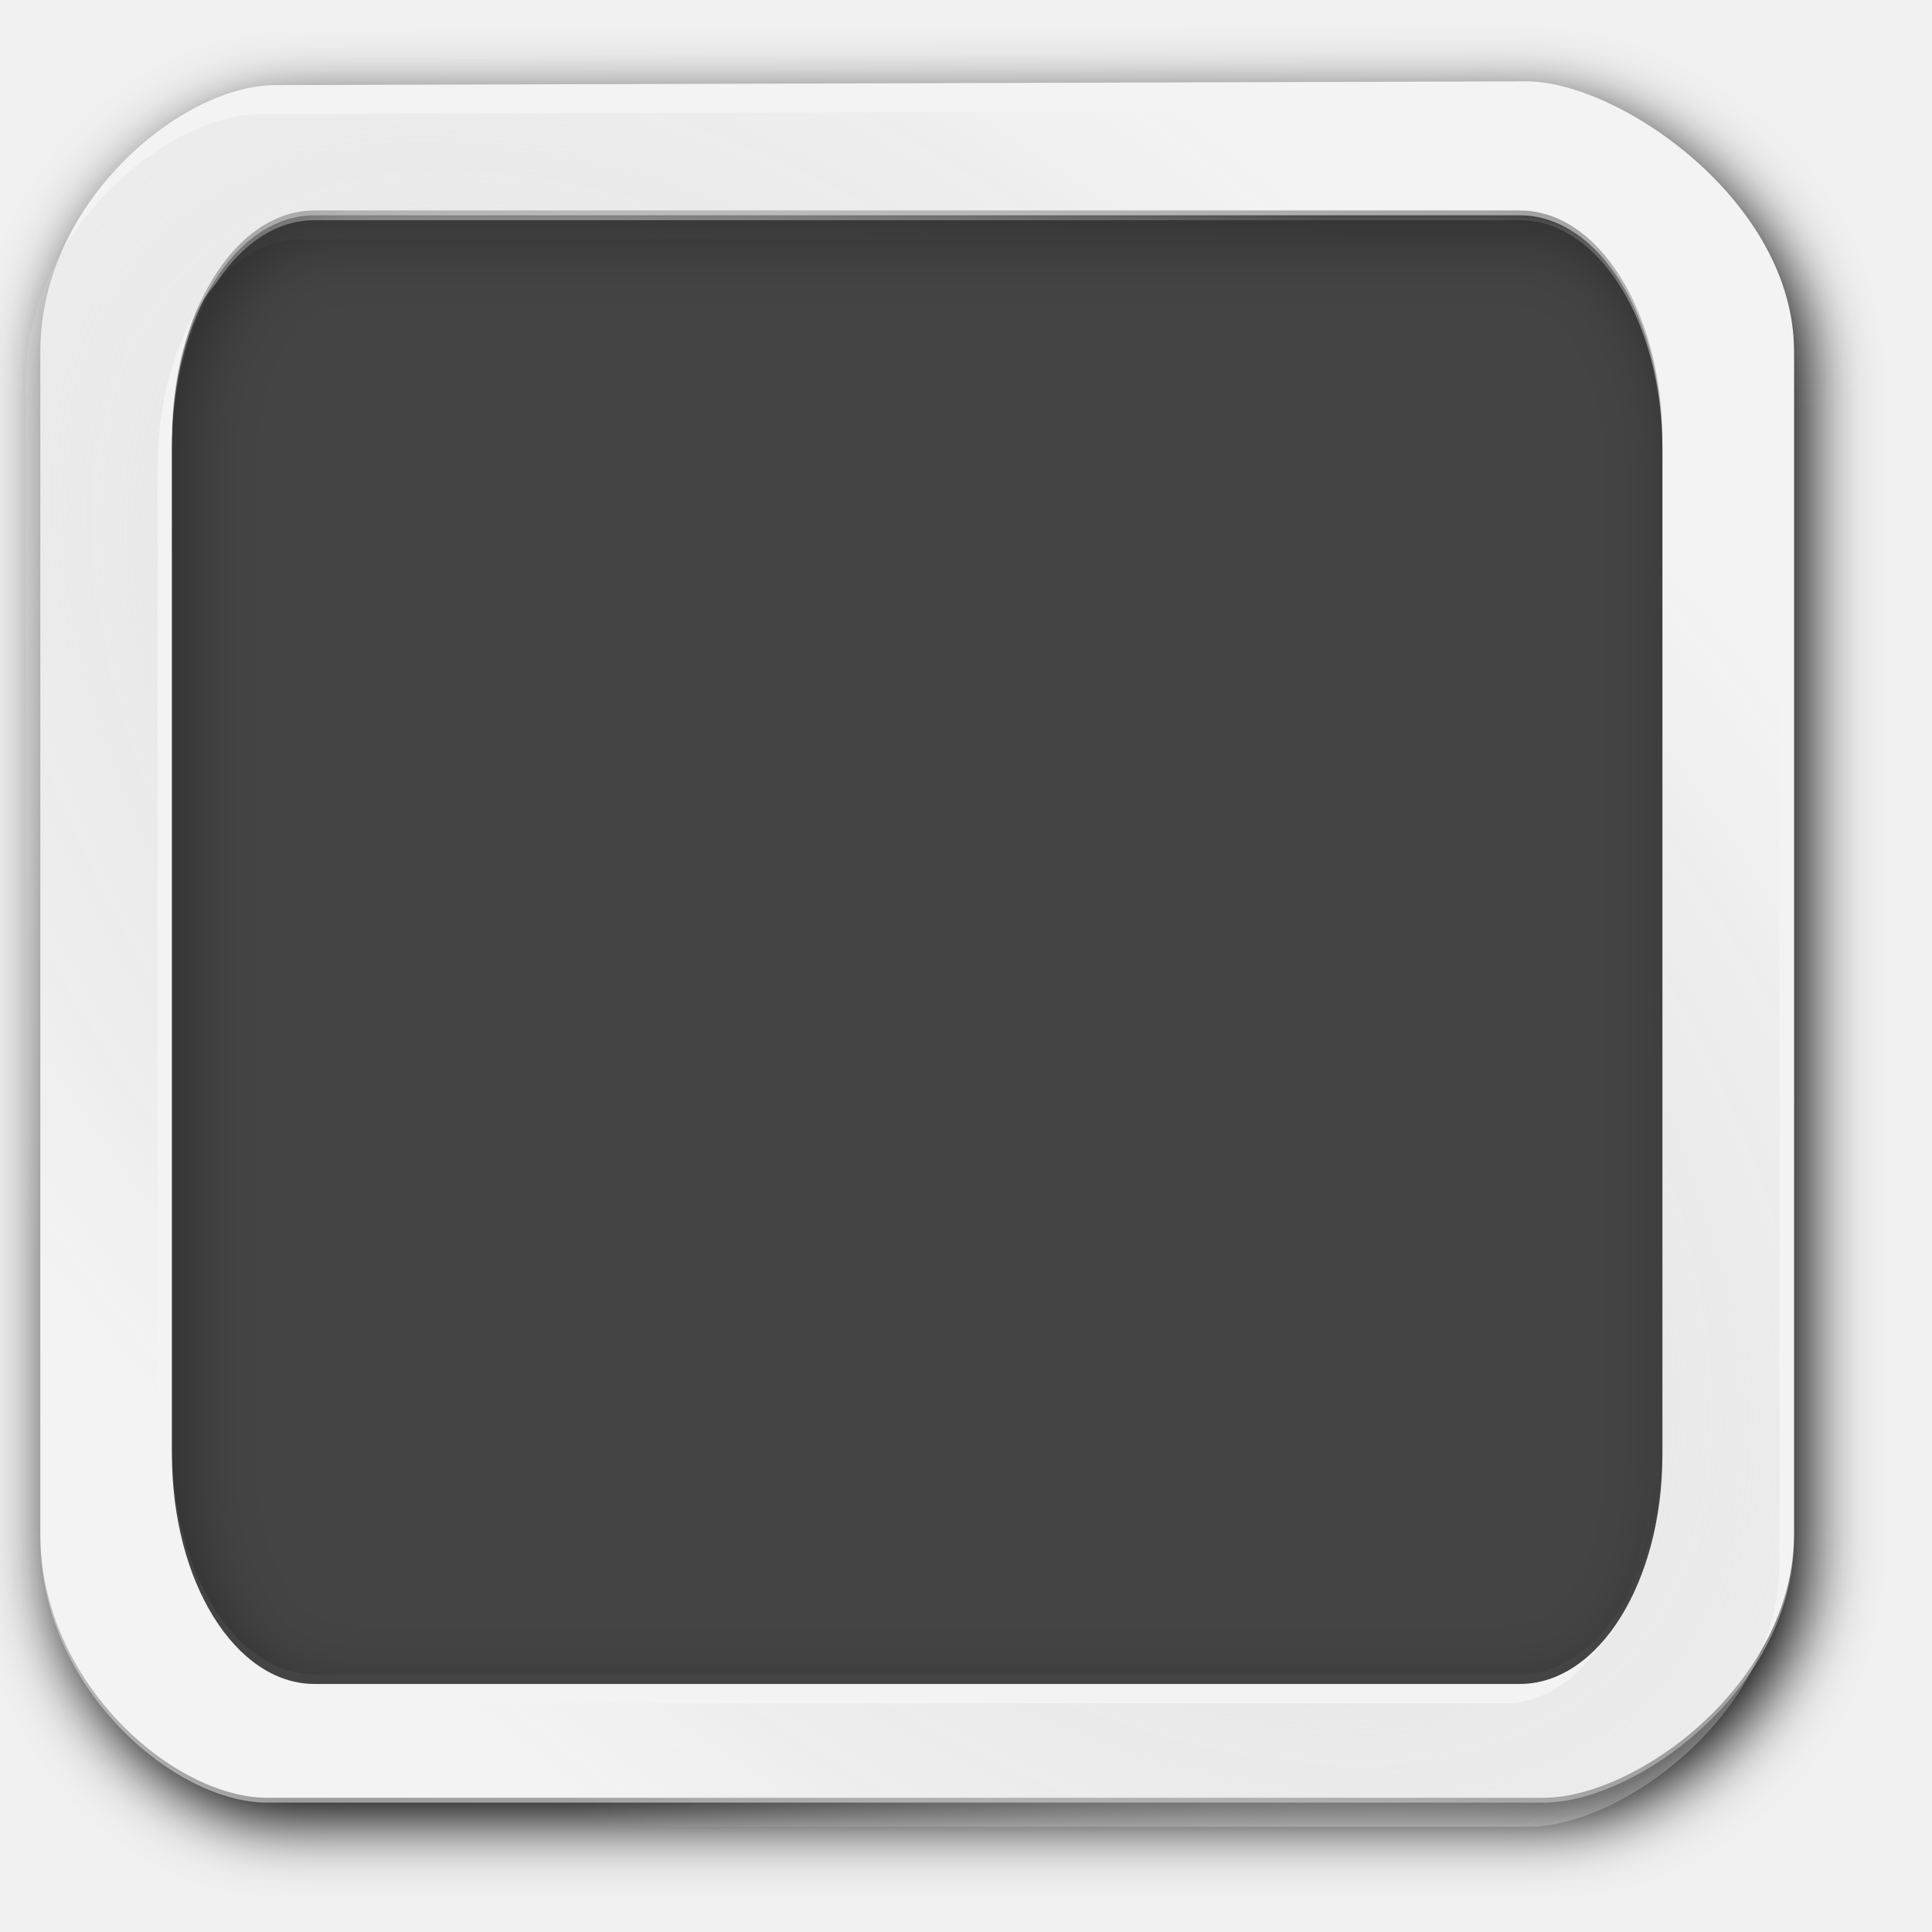
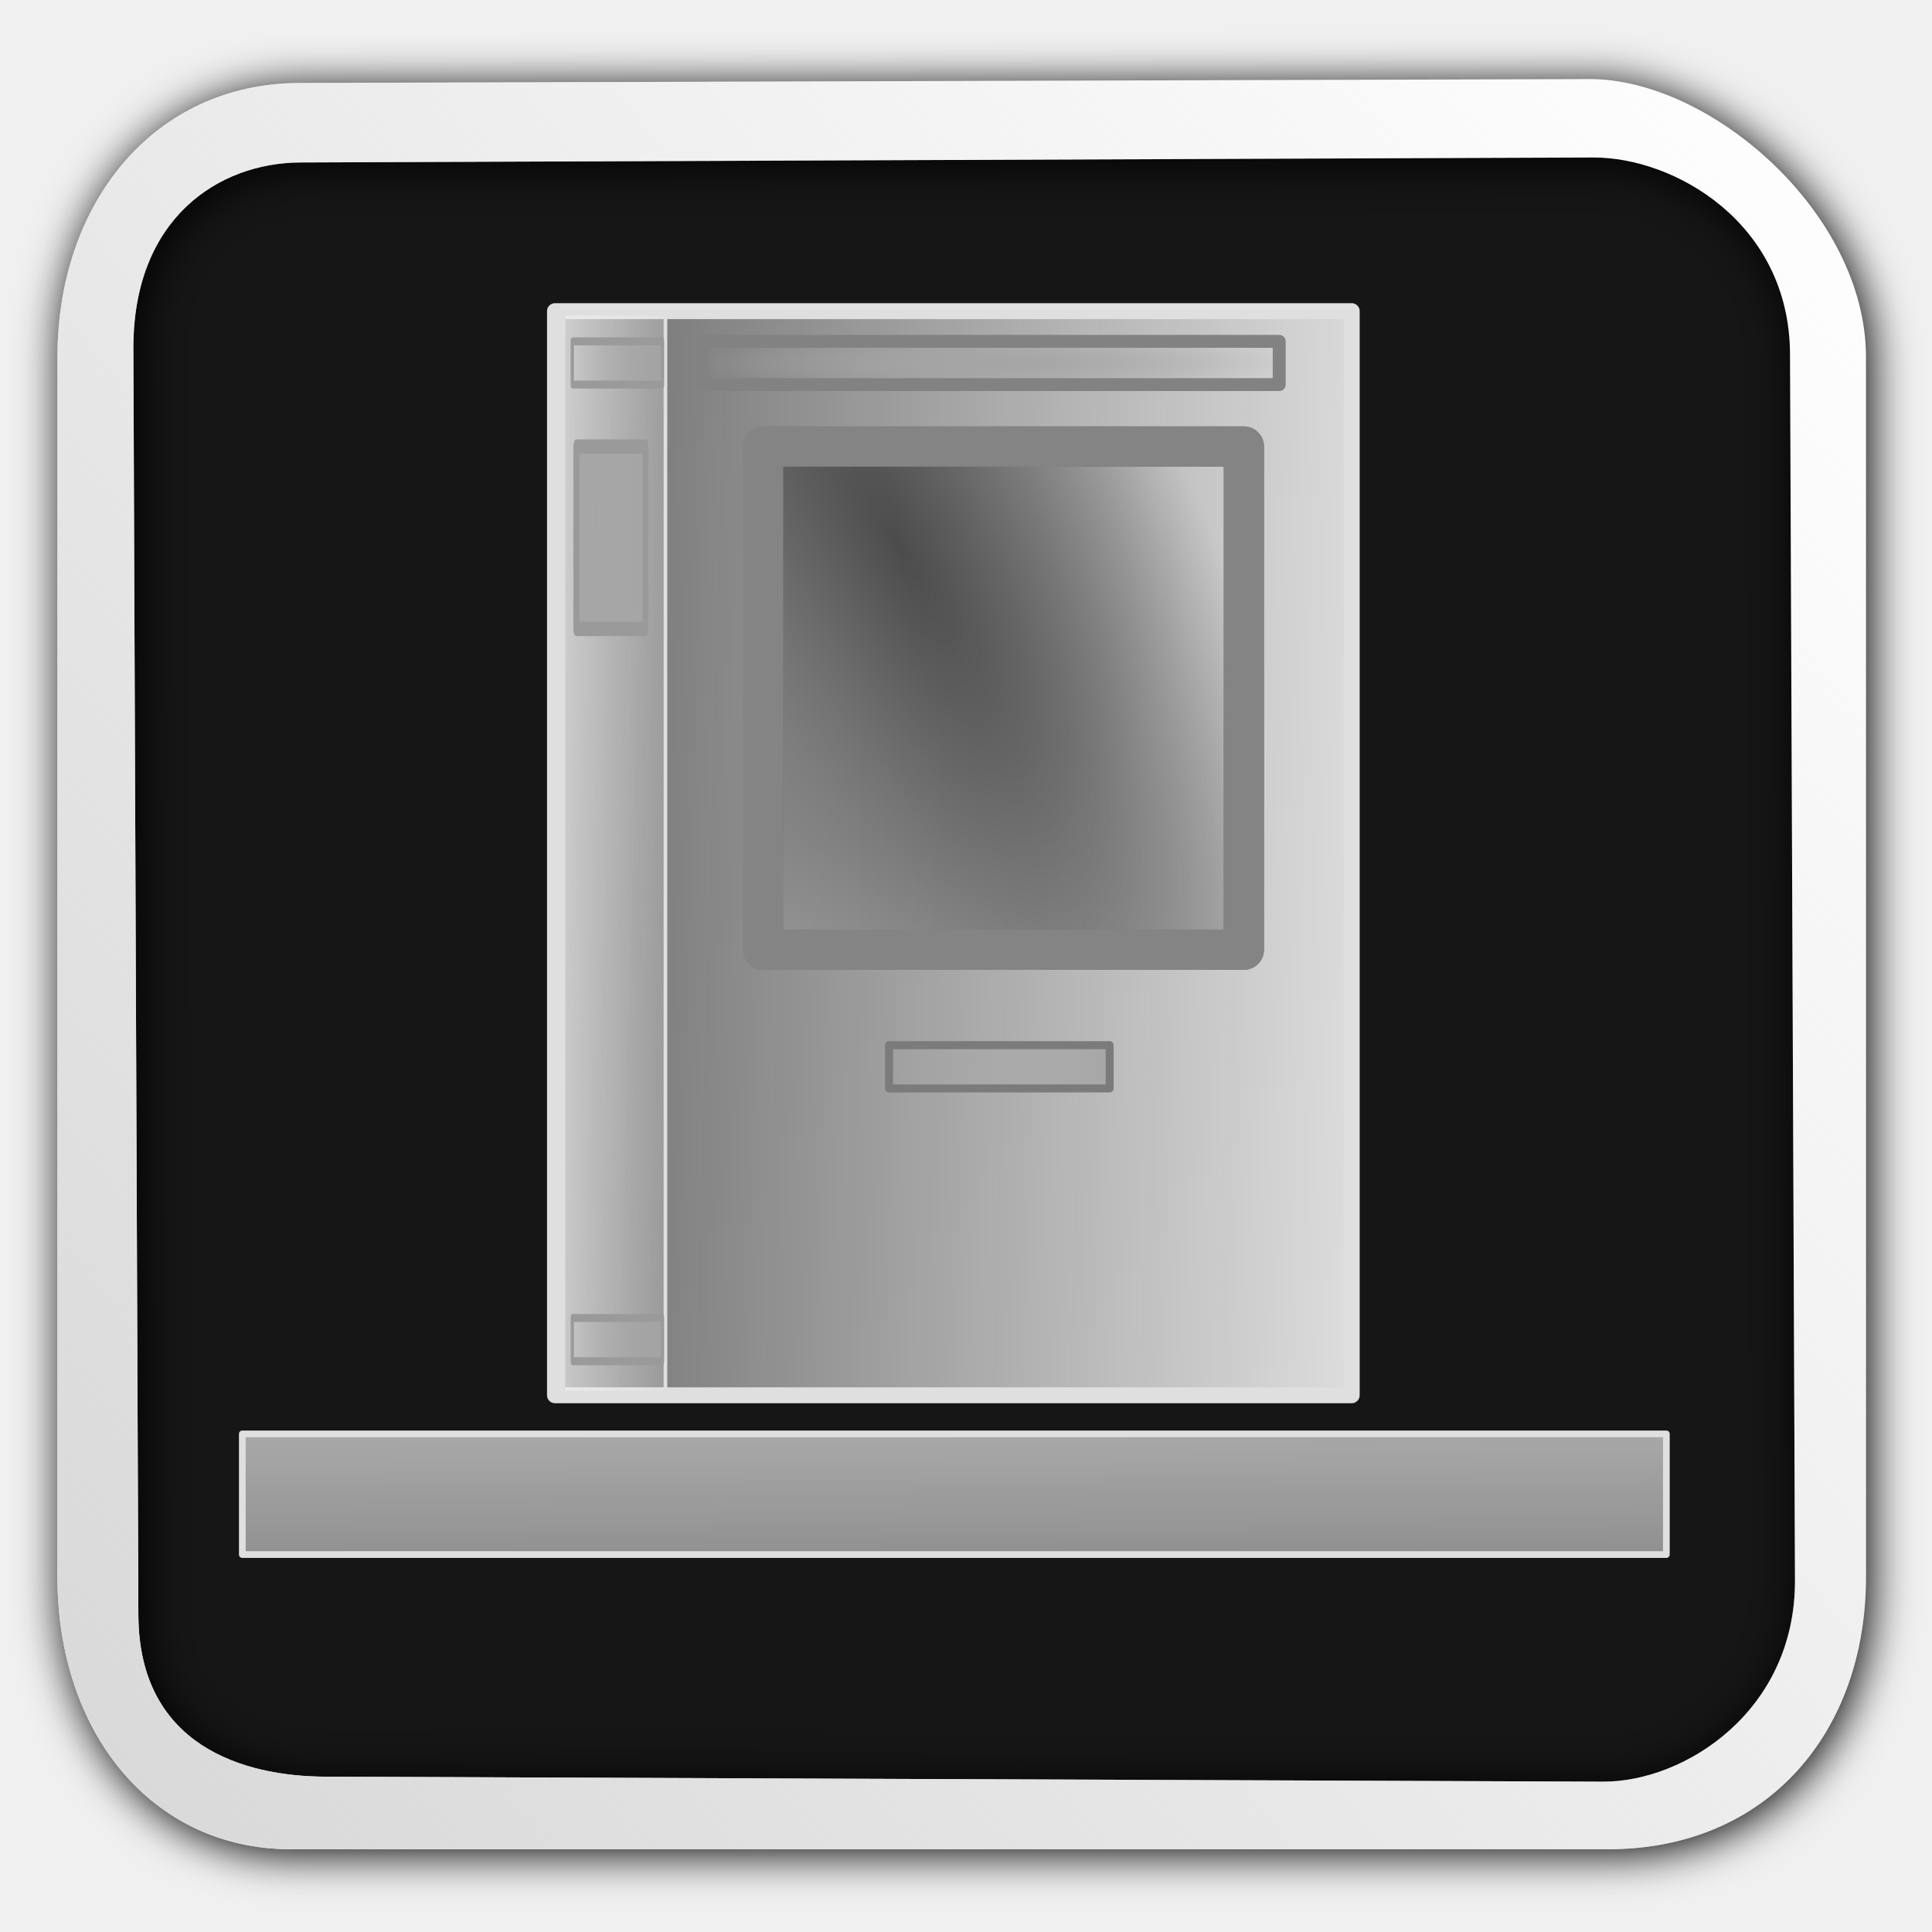
<svg xmlns="http://www.w3.org/2000/svg" xmlns:xlink="http://www.w3.org/1999/xlink" id="svg2" version="1.1" width="864" height="864">
  <defs id="defs6">
-     <linearGradient id="linearGradient3823">
-       <stop style="stop-color:#dbdbdb;stop-opacity:1;" offset="0" id="stop3825" />
-       <stop style="stop-color:#dbdbdb;stop-opacity:0;" offset="1" id="stop3827" />
+     <linearGradient id="linearGradient3873">
+       <stop style="stop-color:#4c4c4c;stop-opacity:1;" offset="0" id="stop3875" />
+       <stop style="stop-color:#4c4c4c;stop-opacity:0;" offset="1" id="stop3877" />
+     </linearGradient>
+     <linearGradient id="linearGradient3837">
+       <stop style="stop-color:#d7d7d7;stop-opacity:1;" offset="0" id="stop3839" />
+       <stop style="stop-color:#d7d7d7;stop-opacity:0;" offset="1" id="stop3841" />
+     </linearGradient>
+     <linearGradient id="linearGradient3815">
+       <stop style="stop-color:#c3c3c3;stop-opacity:0.888" offset="0" id="stop3817" />
+       <stop style="stop-color:#e2e2e2;stop-opacity:0;" offset="1" id="stop3819" />
    </linearGradient>
    <linearGradient id="linearGradient3757">
      <stop style="stop-color:#e5e5e5;stop-opacity:1;" offset="0" id="stop3759" />
      <stop style="stop-color:#e5e5e5;stop-opacity:0;" offset="1" id="stop3761" />
    </linearGradient>
    <linearGradient xlink:href="#linearGradient3757" id="linearGradient3763" x1="20.53" y1="35.873" x2="841.943" y2="847.972" gradientUnits="userSpaceOnUse" />
    <linearGradient xlink:href="#linearGradient3757" id="linearGradient3767" gradientUnits="userSpaceOnUse" x1="20.53" y1="35.873" x2="841.943" y2="847.972" gradientTransform="matrix(0.9667439,0,0,0.9609029,16.07977,17.4255)" />
    <linearGradient xlink:href="#linearGradient3757" id="linearGradient3770" gradientUnits="userSpaceOnUse" x1="20.53" y1="35.873" x2="841.943" y2="847.972" gradientTransform="matrix(0.9502675,0,0,0.9291248,3.891615,10.16732)" />
    <radialGradient xlink:href="#linearGradient3796" id="radialGradient3802" cx="309.998" cy="416.287" fx="309.998" fy="416.287" r="107.154" gradientTransform="matrix(1.868959,1.489463,-1.866721,2.342337,-8182.077,-537.1458)" gradientUnits="userSpaceOnUse" />
    <linearGradient id="linearGradient3796">
      <stop style="stop-color:#e0e0e0;stop-opacity:1;" offset="0" id="stop3798" />
      <stop style="stop-color:#e0e0e0;stop-opacity:0;" offset="1" id="stop3800" />
    </linearGradient>
-     <radialGradient r="107.154" fy="416.287" fx="309.998" cy="416.287" cx="309.998" gradientTransform="matrix(6.839203,5.214354,-6.83101,8.200117,1133.694,-4607.705)" gradientUnits="userSpaceOnUse" id="radialGradient3013" xlink:href="#linearGradient3796" />
-     <radialGradient xlink:href="#linearGradient3823" id="radialGradient3829" cx="1286.645" cy="525.957" fx="1286.645" fy="525.957" r="392.116" gradientTransform="matrix(1.317333,1.277911,-0.6744929,0.6952997,-936.4891,-1576.787)" gradientUnits="userSpaceOnUse" />
-     <filter id="filter3819">
-       <feGaussianBlur stdDeviation="14.354" id="feGaussianBlur3821" />
+     <linearGradient xlink:href="#linearGradient3815" id="linearGradient3821" x1="-167.6" y1="-322.451" x2="938.292" y2="962.034" gradientUnits="userSpaceOnUse" />
+     <linearGradient xlink:href="#linearGradient3815" id="linearGradient3829" gradientUnits="userSpaceOnUse" x1="-167.6" y1="-322.451" x2="938.292" y2="962.034" />
+     <linearGradient xlink:href="#linearGradient3837" id="linearGradient3843" x1="-22.751" y1="805.069" x2="867.408" y2="92.172" gradientUnits="userSpaceOnUse" />
+     <filter id="filter3849">
+       <feGaussianBlur stdDeviation="9.699" id="feGaussianBlur3851" />
    </filter>
+     <linearGradient y2="466.781" x2="-119.393" y1="466.781" x1="-205.839" gradientTransform="matrix(1.130412,0,0,1,414.6438,-139.266)" gradientUnits="userSpaceOnUse" id="linearGradient3872" xlink:href="#linearGradient3805" />
+     <linearGradient y2="466.781" x2="-119.393" y1="466.781" x1="-205.839" gradientTransform="matrix(1.130412,0,0,1,414.6438,126.734)" gradientUnits="userSpaceOnUse" id="linearGradient3870" xlink:href="#linearGradient3805" />
+     <linearGradient y2="461.384" x2="367.955" y1="461.384" x1="185.775" gradientUnits="userSpaceOnUse" id="linearGradient3868" xlink:href="#linearGradient3775" />
+     <linearGradient y2="466.781" x2="-119.393" y1="466.781" x1="-205.839" gradientTransform="matrix(0.7745749,0,0,3.184071,721.9711,-1127.889)" gradientUnits="userSpaceOnUse" id="linearGradient3861" xlink:href="#linearGradient3805" />
+     <linearGradient y2="466.781" x2="-119.393" y1="466.781" x1="-205.839" gradientTransform="matrix(0.8538579,0,0,1,733.7175,-159.266)" gradientUnits="userSpaceOnUse" id="linearGradient3859" xlink:href="#linearGradient3805" />
+     <linearGradient y2="466.781" x2="-119.393" y1="466.781" x1="-205.839" gradientTransform="matrix(0.8538579,0,0,1,733.7175,130.734)" gradientUnits="userSpaceOnUse" id="linearGradient3857" xlink:href="#linearGradient3805" />
+     <linearGradient y2="461.384" x2="367.955" y1="461.384" x1="185.775" gradientTransform="matrix(0.7884714,0,0,1.072722,415.2778,-47.10282)" gradientUnits="userSpaceOnUse" id="linearGradient3855" xlink:href="#linearGradient3775" />
+     <linearGradient y2="466.781" x2="-119.393" y1="466.781" x1="-205.839" gradientTransform="matrix(0.7745749,0,0,3.184071,721.9711,-1127.889)" gradientUnits="userSpaceOnUse" id="linearGradient3847" xlink:href="#linearGradient3805" />
+     <linearGradient y2="466.781" x2="-119.393" y1="466.781" x1="-205.839" gradientTransform="matrix(1.028186,0,0,4.217344,522.3407,-1695.278)" gradientUnits="userSpaceOnUse" id="linearGradient3843-5" xlink:href="#linearGradient3805" />
+     <linearGradient y2="466.781" x2="-119.393" y1="466.781" x1="-205.839" gradientTransform="matrix(0.8538579,0,0,1,609.7175,-211.266)" gradientUnits="userSpaceOnUse" id="linearGradient3839" xlink:href="#linearGradient3805" />
+     <linearGradient y2="466.781" x2="-119.393" y1="466.781" x1="-205.839" gradientTransform="matrix(1.130412,0,0,1,538.6438,-263.266)" gradientUnits="userSpaceOnUse" id="linearGradient3835" xlink:href="#linearGradient3805" />
+     <linearGradient y2="466.781" x2="-119.393" y1="466.781" x1="-205.839" gradientTransform="matrix(1.130412,0,0,1,414.6438,-139.266)" gradientUnits="userSpaceOnUse" id="linearGradient3831" xlink:href="#linearGradient3805" />
+     <linearGradient y2="466.781" x2="-119.393" y1="466.781" x1="-205.839" gradientTransform="matrix(0.8538579,0,0,1,733.7175,-159.266)" gradientUnits="userSpaceOnUse" id="linearGradient3827" xlink:href="#linearGradient3805" />
+     <linearGradient y2="466.781" x2="-119.393" y1="466.781" x1="-205.839" gradientTransform="matrix(0.8538579,0,0,1,733.7175,130.734)" gradientUnits="userSpaceOnUse" id="linearGradient3823" xlink:href="#linearGradient3805" />
+     <linearGradient y2="466.781" x2="-119.393" y1="466.781" x1="-205.839" gradientTransform="matrix(0.8538579,0,0,1,609.7175,132.734)" gradientUnits="userSpaceOnUse" id="linearGradient3819" xlink:href="#linearGradient3805" />
+     <linearGradient y2="466.781" x2="-119.393" y1="466.781" x1="-205.839" gradientTransform="matrix(1.130412,0,0,1,538.6438,126.734)" gradientUnits="userSpaceOnUse" id="linearGradient3815-4" xlink:href="#linearGradient3805" />
+     <linearGradient gradientTransform="matrix(1.130412,0,0,1,414.6438,126.734)" gradientUnits="userSpaceOnUse" y2="466.781" x2="-119.393" y1="466.781" x1="-205.839" id="linearGradient3811" xlink:href="#linearGradient3805" />
+     <linearGradient y2="461.384" x2="367.955" y1="461.384" x1="185.775" gradientTransform="matrix(0.7884714,0,0,1.072722,415.2778,-47.10282)" gradientUnits="userSpaceOnUse" id="linearGradient3793" xlink:href="#linearGradient3775" />
+     <linearGradient y2="461.384" x2="367.955" y1="461.384" x1="185.775" gradientTransform="matrix(0.7884714,0,0,1.243405,289.3229,-149.5823)" gradientUnits="userSpaceOnUse" id="linearGradient3789" xlink:href="#linearGradient3775" />
+     <linearGradient gradientTransform="matrix(1,0,0,1.402358,124,-247.747)" y2="461.384" x2="367.955" y1="461.384" x1="185.775" gradientUnits="userSpaceOnUse" id="linearGradient3785" xlink:href="#linearGradient3775" />
+     <linearGradient gradientUnits="userSpaceOnUse" y2="461.384" x2="367.955" y1="461.384" x1="185.775" id="linearGradient3781" xlink:href="#linearGradient3775" />
+     <linearGradient gradientTransform="matrix(0.9502675,0,0,0.9291248,3.891615,10.16732)" y2="847.972" x2="841.943" y1="35.873" x1="20.53" gradientUnits="userSpaceOnUse" id="linearGradient3770-2" xlink:href="#linearGradient3757-0" />
+     <linearGradient gradientTransform="matrix(0.9667439,0,0,0.9609029,16.07977,17.4255)" y2="847.972" x2="841.943" y1="35.873" x1="20.53" gradientUnits="userSpaceOnUse" id="linearGradient3767-8" xlink:href="#linearGradient3757-0" />
+     <linearGradient gradientUnits="userSpaceOnUse" y2="847.972" x2="841.943" y1="35.873" x1="20.53" id="linearGradient3763-8" xlink:href="#linearGradient3757-0" />
+     <linearGradient id="linearGradient3757-0">
+       <stop id="stop3759-9" offset="0" style="stop-color:#e5e5e5;stop-opacity:1;" />
+       <stop id="stop3761-4" offset="1" style="stop-color:#e5e5e5;stop-opacity:0;" />
+     </linearGradient>
+     <linearGradient id="linearGradient3765">
+       <stop id="stop3767" offset="0" style="stop-color:#efefef;stop-opacity:1;" />
+       <stop id="stop3769" offset="1" style="stop-color:#efefef;stop-opacity:0;" />
+     </linearGradient>
+     <linearGradient id="linearGradient3775">
+       <stop id="stop3777" offset="0" style="stop-color:#ededed;stop-opacity:1;" />
+       <stop id="stop3779" offset="1" style="stop-color:#ededed;stop-opacity:0;" />
+     </linearGradient>
+     <linearGradient id="linearGradient3805">
+       <stop id="stop3807" offset="0" style="stop-color:#a5a5a5;stop-opacity:1;" />
+       <stop id="stop3809" offset="1" style="stop-color:#a5a5a5;stop-opacity:0;" />
+     </linearGradient>
+     <linearGradient xlink:href="#linearGradient3765" id="linearGradient3157" gradientUnits="userSpaceOnUse" x1="466.959" y1="472.178" x2="461.324" y2="852.127" gradientTransform="translate(-223.191,1075.641)" />
+     <linearGradient xlink:href="#linearGradient3765" id="linearGradient3082" gradientUnits="userSpaceOnUse" gradientTransform="translate(11.21261,8.2327)" x1="466.959" y1="472.178" x2="469.073" y2="966.423" />
+     <linearGradient xlink:href="#linearGradient3775" id="linearGradient3064" gradientUnits="userSpaceOnUse" gradientTransform="matrix(1,0,0,1.402358,124,-247.747)" x1="346.076" y1="493.455" x2="135.94" y2="502.09" />
+     <linearGradient xlink:href="#linearGradient3805" id="linearGradient3066" gradientUnits="userSpaceOnUse" gradientTransform="matrix(1.130412,0,0,1,538.6438,126.734)" x1="-205.839" y1="466.781" x2="-119.393" y2="466.781" />
+     <linearGradient xlink:href="#linearGradient3805" id="linearGradient3068" gradientUnits="userSpaceOnUse" gradientTransform="matrix(1.130412,0,0,1,538.6438,-263.266)" x1="-205.839" y1="466.781" x2="-119.393" y2="466.781" />
+     <linearGradient xlink:href="#linearGradient3805" id="linearGradient3070" gradientUnits="userSpaceOnUse" gradientTransform="matrix(0.8660893,0,0,4.217344,502.7444,-1695.278)" x1="-111.474" y1="469.652" x2="-673.274" y2="444.632" />
+     <linearGradient xlink:href="#linearGradient3805" id="linearGradient3079" gradientUnits="userSpaceOnUse" gradientTransform="matrix(1.26951,0,0,1.119899,-244.1006,-45.66457)" x1="-205.839" y1="466.781" x2="-119.393" y2="466.781" />
+     <linearGradient xlink:href="#linearGradient3775" id="linearGradient3083" gradientUnits="userSpaceOnUse" gradientTransform="matrix(3.587947,0,0,1.570499,-1276.425,-343.0455)" x1="169.577" y1="458.917" x2="374.434" y2="456.45" />
+     <radialGradient xlink:href="#linearGradient3805" id="radialGradient3853" cx="-443.321" cy="162.322" fx="-443.321" fy="162.322" r="131.633" gradientTransform="matrix(1,0,0,0.09541587,0,146.8341)" gradientUnits="userSpaceOnUse" />
+     <radialGradient xlink:href="#linearGradient3805" id="radialGradient3855" cx="-410.023" cy="273.196" fx="-410.023" fy="273.196" r="116.507" gradientTransform="matrix(-0.08472154,-0.9964047,1.030907,-0.0876552,-726.4013,-113.0834)" gradientUnits="userSpaceOnUse" />
+     <radialGradient xlink:href="#linearGradient3873" id="radialGradient3881" cx="-402.274" cy="247.194" fx="-402.274" fy="247.194" r="116.507" gradientTransform="matrix(-0.9891879,-0.5023263,1.567715,-3.087166,-1187.729,805.4533)" gradientUnits="userSpaceOnUse" />
  </defs>
-   <path id="path3017" d="M 128.978,48.219 C 87.424,48.344 24.056,100.28 24.056,167.109 l 0,528.975 c 0,66.829 59.85,118.049 101.405,118.049 l 570.871,0 c 41.555,0 111.955,-51.22 111.955,-118.049 l 0,-528.975 c 0,-66.829 -78.313,-120.697 -119.868,-120.572 z m 17.691,56.067 539.005,0 c 35.321,0 63.768,45.702 63.768,102.507 l 0,449.609 c 0,56.805 -28.446,102.507 -63.768,102.507 l -539.005,0 c -35.321,0 -63.768,-45.702 -63.768,-102.507 l 0,-449.609 c 0,-56.805 28.446,-102.507 63.768,-102.507 z" style="fill:#000000;fill-opacity:1;fill-rule:evenodd;stroke:#cfcfcf;stroke-width:0;stroke-linecap:butt;stroke-linejoin:miter;stroke-miterlimit:4;stroke-opacity:1;stroke-dasharray:none;stroke-dashoffset:0;filter:url(#filter3819)" />
-   <path style="fill:url(#radialGradient3013);fill-opacity:1;fill-rule:evenodd;stroke:#cfcfcf;stroke-width:0;stroke-linecap:butt;stroke-linejoin:miter;stroke-miterlimit:4;stroke-opacity:1;stroke-dasharray:none;stroke-dashoffset:0" d="M 122.978,40.219 C 81.424,40.344 18.056,92.28 18.056,159.109 l 0,528.975 c 0,66.829 59.85,118.049 101.405,118.049 l 570.871,0 c 41.555,0 111.955,-51.22 111.955,-118.049 l 0,-528.975 c 0,-66.829 -78.313,-120.697 -119.868,-120.572 z m 17.691,56.067 539.005,0 c 35.321,0 63.768,45.702 63.768,102.507 l 0,449.609 c 0,56.805 -28.446,102.507 -63.768,102.507 l -539.005,0 c -35.321,0 -63.768,-45.702 -63.768,-102.507 l 0,-449.609 c 0,-56.805 28.446,-102.507 63.768,-102.507 z" id="rect2985" />
-   <path style="fill:#f3f3f3;fill-opacity:1;fill-rule:evenodd;stroke:#cfcfcf;stroke-width:0;stroke-linecap:butt;stroke-linejoin:miter;stroke-miterlimit:4;stroke-opacity:1;stroke-dasharray:none;stroke-dashoffset:0" d="M 122.978,38.06 C 81.424,38.185 18.056,90.121 18.056,156.95 l 0,528.975 c 0,66.829 59.85,118.049 101.405,118.049 l 570.871,0 c 41.555,0 111.955,-51.22 111.955,-118.049 l 0,-528.975 c 0,-66.829 -78.313,-120.697 -119.868,-120.572 z m 17.691,56.067 539.005,0 c 35.321,0 63.768,45.702 63.768,102.507 l 0,449.609 c 0,56.805 -28.446,102.507 -63.768,102.507 l -539.005,0 c -35.321,0 -63.768,-45.702 -63.768,-102.507 l 0,-449.609 c 0,-56.805 28.446,-102.507 63.768,-102.507 z" id="path3831" />
-   <path id="path3819" d="M 116.502,51.013 C 74.947,51.138 11.58,103.074 11.58,169.903 l 0,528.975 c 0,66.829 59.85,118.049 101.405,118.049 l 570.871,0 c 41.555,0 111.955,-51.22 111.955,-118.049 l 0,-528.975 c 0,-66.829 -78.313,-120.697 -119.868,-120.572 z m 17.691,56.067 539.005,0 c 35.321,0 63.768,45.702 63.768,102.507 l 0,449.609 c 0,56.805 -28.446,102.507 -63.768,102.507 l -539.005,0 c -35.321,0 -63.768,-45.702 -63.768,-102.507 l 0,-449.609 c 0,-56.805 28.446,-102.507 63.768,-102.507 z" style="fill:url(#radialGradient3829);fill-opacity:1;fill-rule:evenodd;stroke:#cfcfcf;stroke-width:0;stroke-linecap:butt;stroke-linejoin:miter;stroke-miterlimit:4;stroke-opacity:1;stroke-dasharray:none;stroke-dashoffset:0" />
-   <path style="opacity:0.91;fill:#333333;fill-opacity:1;fill-rule:evenodd;stroke:none" d="m 140.652,98.449 c -35.321,0 -63.75,45.695 -63.75,102.5 l 0,449.625 c 0,56.805 28.429,102.5 63.75,102.5 l 539.031,0 c 35.321,0 63.75,-45.695 63.75,-102.5 l 0,-449.625 c 0,-56.805 -28.429,-102.5 -63.75,-102.5 l -539.031,0 z" id="rect3010" />
+   <path id="path3003" d="M 135.931,42.377 C 72.789,42.567 31.009,94.438 31.009,161.267 l 0,528.975 c 0,66.829 40.421,118.049 101.405,118.049 l 570.871,0 c 69.619,0 111.955,-51.22 111.955,-118.049 l 0,-528.975 c 0,-62.512 -67.526,-120.73 -119.868,-120.572 z m 0.421,34.479 560.593,-2.159 c 35.321,-0.136 85.125,28.432 85.356,85.236 l 2.159,531.643 c 0.231,56.804 -47.876,87.533 -83.197,87.395 l -554.117,-2.159 C 111.825,776.675 66.331,763.492 66.108,706.688 L 63.949,157.775 C 63.725,100.97 101.031,76.992 136.352,76.856 z" style="fill:#000000;fill-opacity:1;fill-rule:evenodd;stroke:#cfcfcf;stroke-width:0;stroke-linecap:butt;stroke-linejoin:miter;stroke-miterlimit:4;stroke-opacity:1;stroke-dasharray:none;stroke-dashoffset:0;filter:url(#filter3849)" transform="matrix(1.031322,0,0,1.031322,-4.300507,-4.603888)" />
+   <path style="opacity:0.91;fill:#000000;fill-opacity:1;fill-rule:evenodd;stroke:none" d="m 142.373,41.725 c -42.318,0 -113.497,54.257 -113.497,121.705 l 0,533.871 c 0,67.448 60.381,121.39 102.698,121.705 l 588.382,4.388 c 42.317,0.316 107.462,-58.645 107.483,-126.093 l 0.166,-525.107 C 827.626,104.746 756.093,41.725 713.775,41.725 z" id="rect3010" />
+   <path style="fill:#ffffff;fill-opacity:1;fill-rule:evenodd;stroke:#cfcfcf;stroke-width:0;stroke-linecap:butt;stroke-linejoin:miter;stroke-miterlimit:4;stroke-opacity:1;stroke-dasharray:none;stroke-dashoffset:0" d="M 133.888,37.101 C 68.768,37.297 25.68,90.792 25.68,159.715 l 0,545.544 c 0,68.922 41.687,121.747 104.581,121.747 l 588.752,0 c 71.8,0 115.462,-52.824 115.462,-121.747 l 0,-545.544 c 0,-64.47 -69.641,-124.511 -123.623,-124.349 z m 0.434,35.559 578.152,-2.226 c 36.427,-0.14 87.791,29.323 88.029,87.906 l 2.226,548.295 c 0.238,58.584 -49.375,90.274 -85.803,90.132 L 145.454,794.541 C 109.027,794.399 62.108,780.803 61.878,722.219 L 59.651,156.113 C 59.421,97.529 97.895,72.8 134.322,72.659 z" id="path3831" />
+   <path id="path3797" d="M 133.888,37.101 C 68.768,37.297 25.68,90.792 25.68,159.715 l 0,545.544 c 0,68.922 41.687,121.747 104.581,121.747 l 588.752,0 c 71.8,0 115.462,-52.824 115.462,-121.747 l 0,-545.544 c 0,-64.47 -69.641,-124.511 -123.623,-124.349 z m 0.434,35.559 578.152,-2.226 c 36.427,-0.14 87.791,29.323 88.029,87.906 l 2.226,548.295 c 0.238,58.584 -49.375,90.274 -85.803,90.132 L 145.454,794.541 C 109.027,794.399 62.108,780.803 61.878,722.219 L 59.651,156.113 C 59.421,97.529 97.895,72.8 134.322,72.659 z" style="fill:url(#linearGradient3843);fill-opacity:1;fill-rule:evenodd;stroke:#cfcfcf;stroke-width:0;stroke-linecap:butt;stroke-linejoin:miter;stroke-miterlimit:4;stroke-opacity:1;stroke-dasharray:none;stroke-dashoffset:0" />
+   <rect style="fill:url(#linearGradient3082);fill-opacity:1;fill-rule:evenodd;stroke:#dfdfdf;stroke-width:3;stroke-linecap:round;stroke-linejoin:round;stroke-miterlimit:4;stroke-opacity:1;stroke-dasharray:none;stroke-dashoffset:0" id="rect2993" width="636.846" height="53.97" x="108.359" y="641.241" />
+   <rect y="139.144" x="-604.493" height="484.826" width="356.3" id="rect3783" style="fill:url(#linearGradient3083);fill-opacity:1;fill-rule:evenodd;stroke:#dfdfdf;stroke-width:7.121;stroke-linecap:round;stroke-linejoin:round;stroke-miterlimit:4;stroke-opacity:1;stroke-dasharray:none;stroke-dashoffset:0" transform="scale(-1,1)" />
+   <rect y="467.412" x="-496.237" height="19.341" width="98.662" id="rect3813" style="fill:url(#linearGradient3079);fill-opacity:1;fill-rule:evenodd;stroke:#7b7b7b;stroke-width:3.577;stroke-linecap:round;stroke-linejoin:round;stroke-miterlimit:4;stroke-opacity:1;stroke-dasharray:none;stroke-dashoffset:0" transform="scale(-1,1)" />
+   <rect style="fill:url(#radialGradient3853);fill-opacity:1;fill-rule:evenodd;stroke:#828282;stroke-width:5.779;stroke-linecap:round;stroke-linejoin:round;stroke-miterlimit:4;stroke-opacity:1;stroke-dasharray:none;stroke-dashoffset:0" id="rect3833" width="257.488" height="19.341" x="-572.065" y="152.652" transform="scale(-1,1)" />
+   <rect y="199.687" x="-556.269" height="225.026" width="215.002" id="rect3841" style="fill:url(#radialGradient3855);fill-opacity:1;fill-rule:evenodd;stroke:#848484;stroke-width:18.011;stroke-linecap:round;stroke-linejoin:round;stroke-miterlimit:4;stroke-opacity:1;stroke-dasharray:none;stroke-dashoffset:0" transform="scale(-1,1)" />
+   <g transform="matrix(-0.4592238,0,0,1.119899,440.5355,-65.59386)" id="g3054">
+     <rect y="182.819" x="311.275" height="432.92" width="99.305" id="rect3056" style="fill:url(#linearGradient3064);fill-opacity:1;fill-rule:evenodd;stroke:#dfdfdf;stroke-width:3.553;stroke-linecap:round;stroke-linejoin:round;stroke-miterlimit:4;stroke-opacity:1;stroke-dasharray:none;stroke-dashoffset:0" />
+     <rect y="584.88" x="314.133" height="17.27" width="87.852" id="rect3058" style="fill:url(#linearGradient3066);fill-opacity:1;fill-rule:evenodd;stroke:#9a9a9a;stroke-width:3.19;stroke-linecap:round;stroke-linejoin:round;stroke-miterlimit:4;stroke-opacity:1;stroke-dasharray:none;stroke-dashoffset:0" />
+     <rect style="fill:url(#linearGradient3068);fill-opacity:1;fill-rule:evenodd;stroke:#9a9a9a;stroke-width:3.19;stroke-linecap:round;stroke-linejoin:round;stroke-miterlimit:4;stroke-opacity:1;stroke-dasharray:none;stroke-dashoffset:0" id="rect3060" width="87.852" height="17.27" x="314.133" y="194.88" />
+     <rect y="236.88" x="330.731" height="72.835" width="67.31" id="rect3062" style="fill:url(#linearGradient3070);fill-opacity:1;fill-rule:evenodd;stroke:#9a9a9a;stroke-width:5.734;stroke-linecap:round;stroke-linejoin:round;stroke-miterlimit:4;stroke-opacity:1;stroke-dasharray:none;stroke-dashoffset:0" />
+   </g>
+   <rect transform="scale(-1,1)" style="fill:url(#radialGradient3881);fill-opacity:1;fill-rule:evenodd;stroke:#848484;stroke-width:18.011;stroke-linecap:round;stroke-linejoin:round;stroke-miterlimit:4;stroke-opacity:1;stroke-dasharray:none;stroke-dashoffset:0" id="rect3857" width="215.002" height="225.026" x="-556.269" y="199.687" />
</svg>
